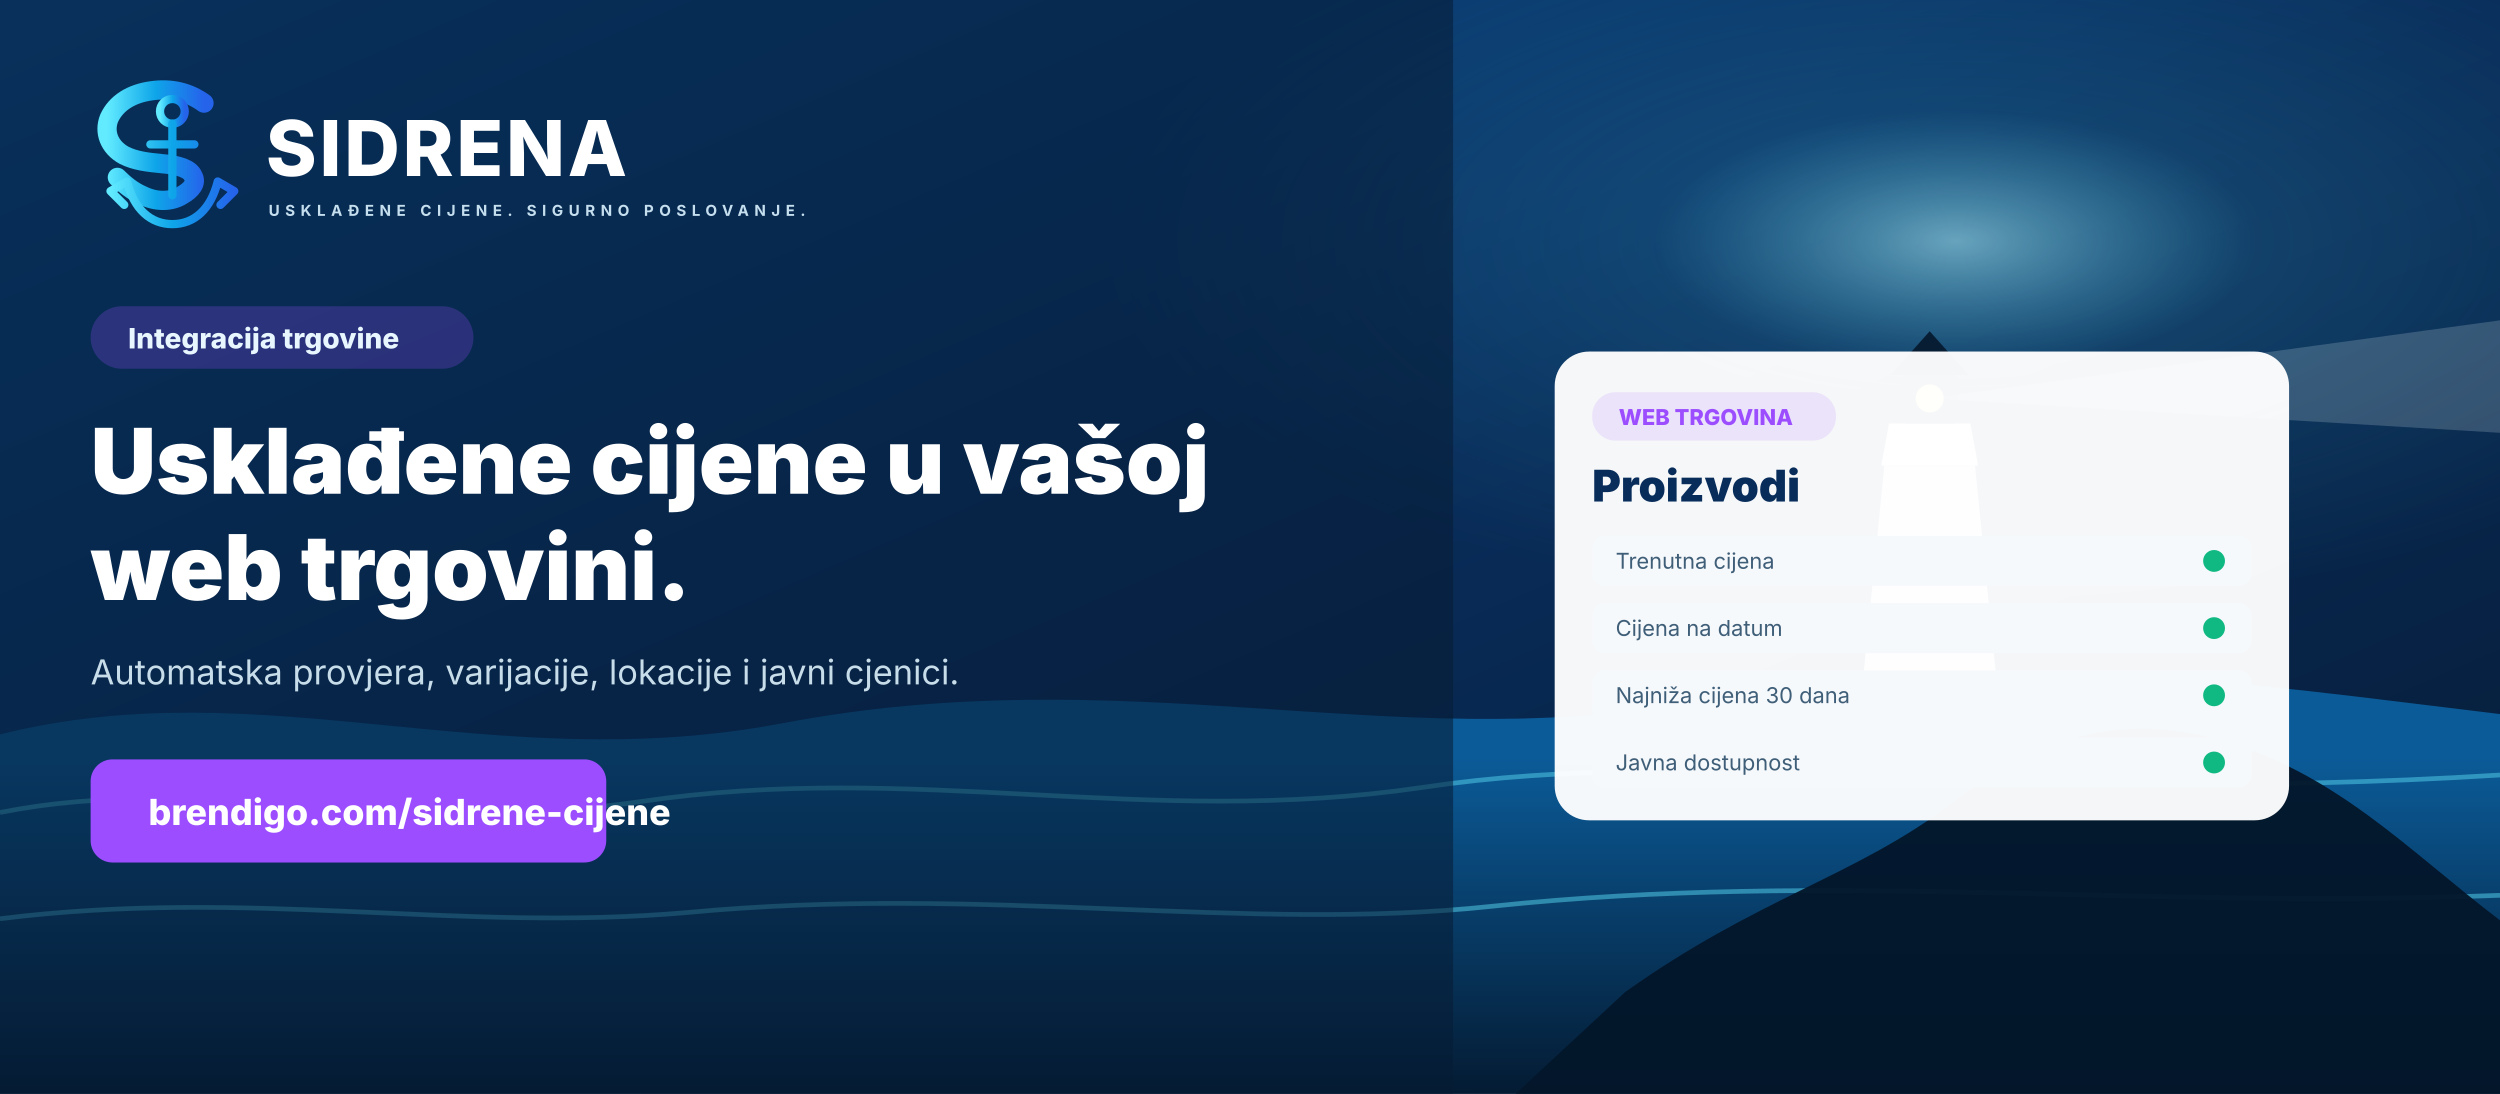
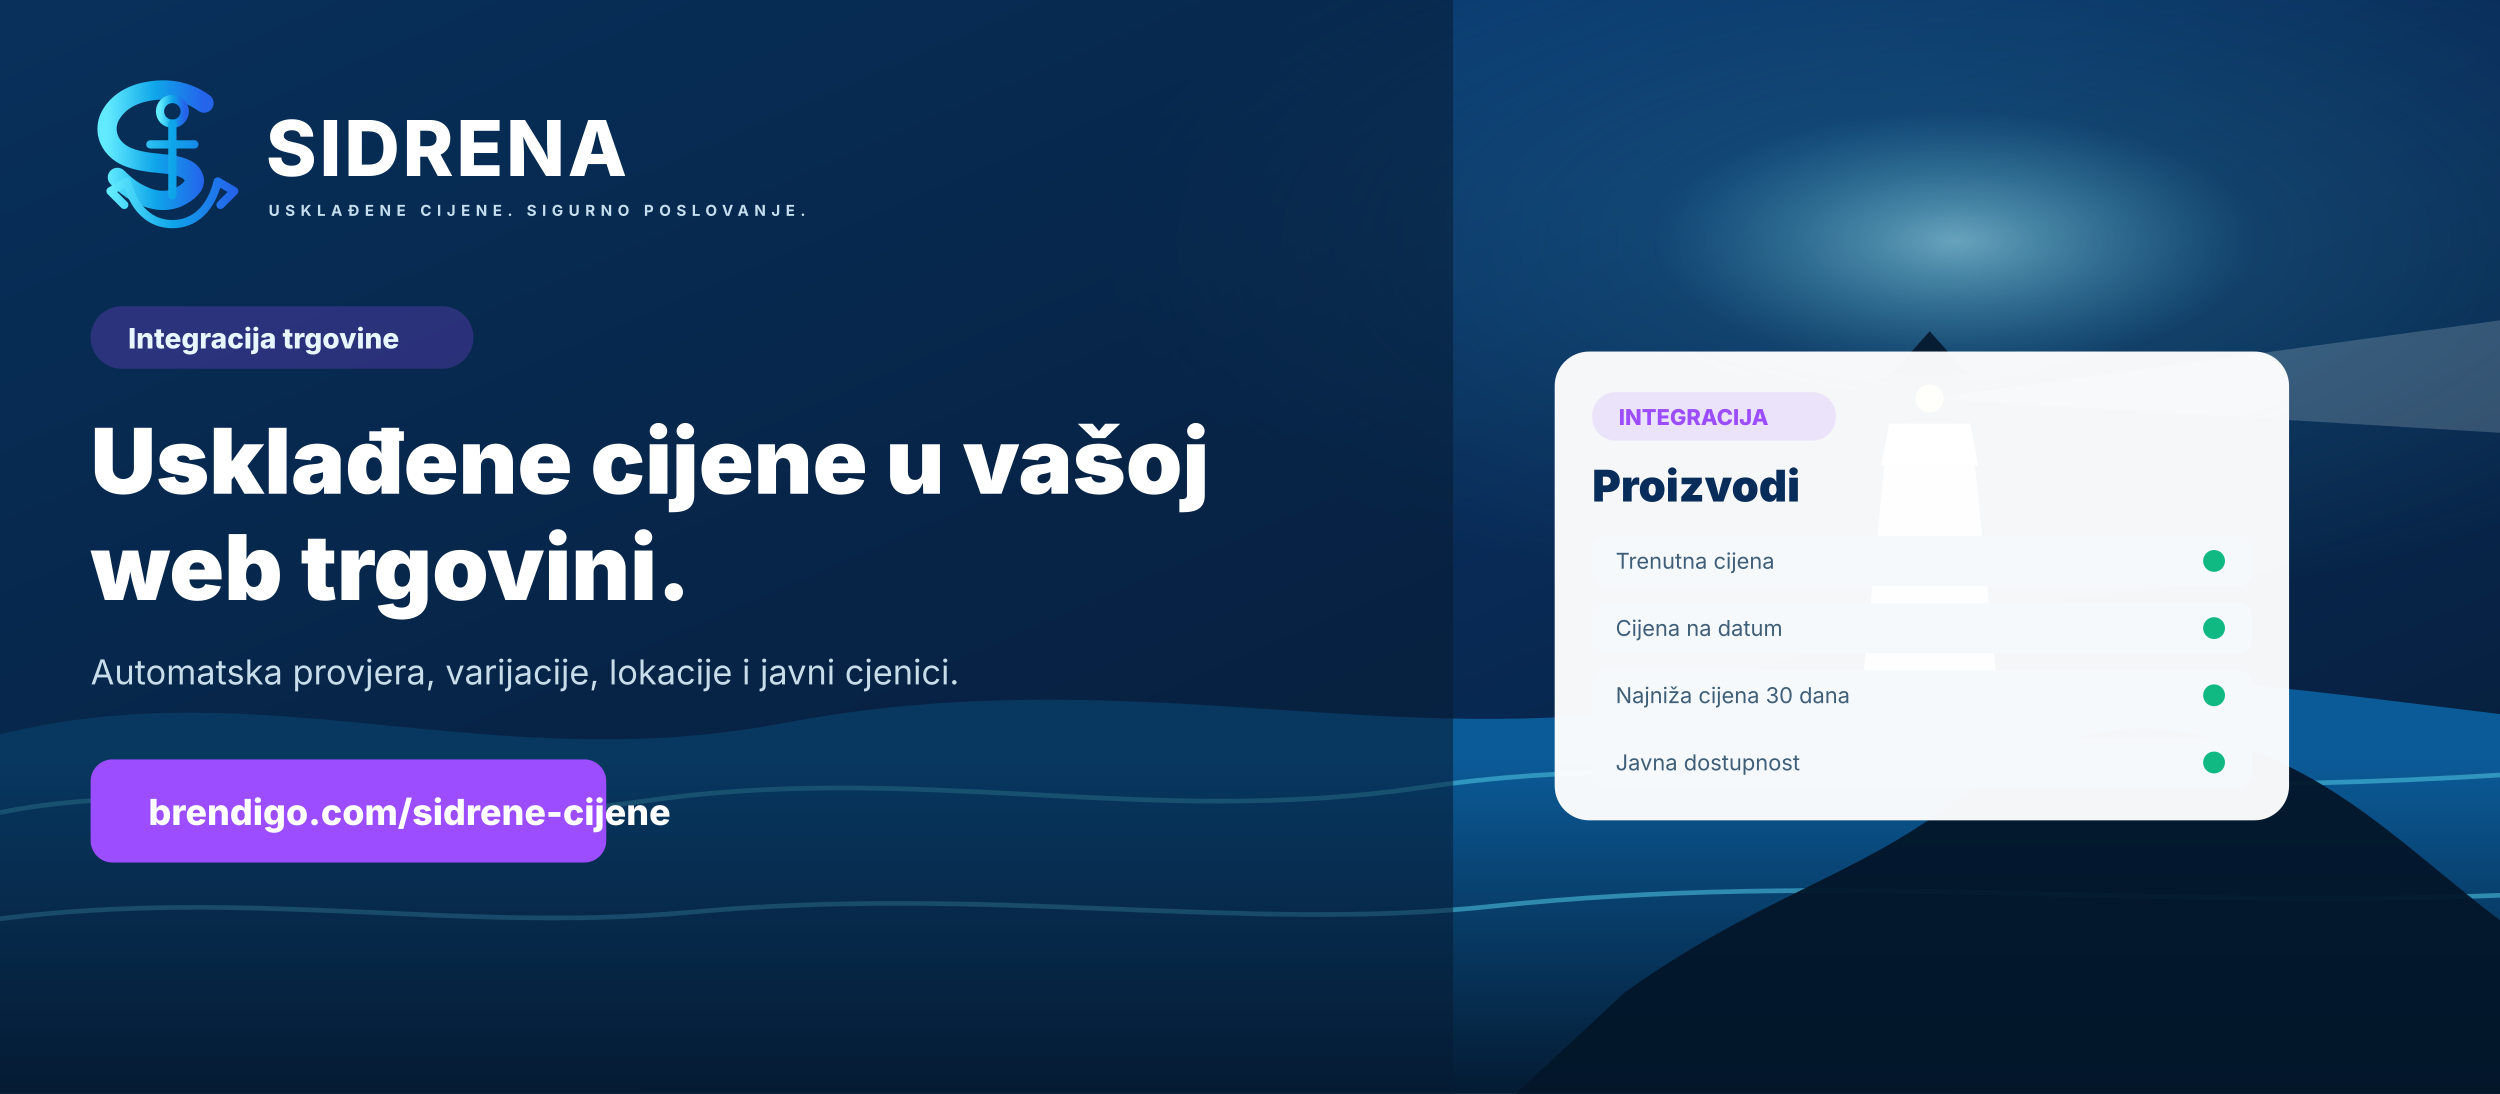
<svg xmlns="http://www.w3.org/2000/svg" viewBox="0 0 1600 700" role="img" aria-labelledby="t">
  <defs>
    <linearGradient id="sky" x1="0" y1="0" x2="1" y2="1">
      <stop stop-color="#0B4C8D" />
      <stop offset=".48" stop-color="#082D5B" />
      <stop offset="1" stop-color="#061A33" />
    </linearGradient>
    <linearGradient id="sea" x1="0" y1=".2" x2="0" y2="1">
      <stop stop-color="#0B5B98" />
      <stop offset="1" stop-color="#041B33" />
    </linearGradient>
    <linearGradient id="cyan" x1="0" y1="0" x2="1" y2="0">
      <stop stop-color="#62EBFF" />
      <stop offset=".5" stop-color="#0EA5E9" />
      <stop offset="1" stop-color="#2563EB" />
    </linearGradient>
    <radialGradient id="glow" cx=".78" cy=".22" r=".34">
      <stop stop-color="#A8F3FF" stop-opacity=".6" />
      <stop offset=".35" stop-color="#4CCBEA" stop-opacity=".14" />
      <stop offset="1" stop-color="#4CCBEA" stop-opacity="0" />
    </radialGradient>
  </defs>
  <rect width="1600" height="700" fill="url(#sky)" />
  <rect width="1600" height="700" fill="url(#glow)" />
  <path d="M0 470c168-42 315 28 500-7 220-42 390 20 580-13 210-37 352-13 520 7v243H0z" fill="url(#sea)" />
  <g opacity=".52" fill="none" stroke="#53CFE9" stroke-width="3">
    <path d="M0 520c130-26 260 15 410-7 176-26 323 17 500-9 186-28 370 12 690-8" />
    <path d="M0 588c160-20 292 9 440-4 190-18 357 13 515-4 218-23 410 2 645-7" />
  </g>
  <path d="M1040 635c84-60 147-74 208-120 59-45 110-58 170-42 76 20 124 72 182 116v111H970z" fill="#03162A" opacity=".95" />
  <path d="M1192 438h86l-14-140h-58z" fill="#E6F0F4" />
  <path d="M1204 298h62l-5-27h-52z" fill="#FBFDFE" />
  <rect x="1217" y="240" width="36" height="31" rx="3" fill="#0B2A48" />
  <path d="M1210 240h50l-25-28z" fill="#071D34" />
  <circle cx="1235" cy="255" r="9" fill="#FFF4A6" />
  <path d="M1235 255L1600 205v72z" fill="#F4FFFF" opacity=".18" />
  <rect width="930" height="700" fill="#061A33" opacity=".56" />
  <g transform="translate(54 44) scale(0.88)">
    <g fill="none" stroke="url(#cyan)" stroke-linecap="round" stroke-linejoin="round">
      <path d="M87 25c-11-8-24-11-38-9-15 2-26 9-31 20-4 10 0 21 11 27 8 4 17 5 27 6 13 1 21 4 23 9 3 5-1 10-8 14-8 5-19 5-29 0-7-3-13-8-18-13" stroke-width="14" />
      <circle cx="64" cy="31" r="9" stroke-width="6" />
      <path d="M64 40v52M48 55h32M31 82c5 20 17 31 33 31s28-11 33-31M31 82l-12 7 10 10m68-17 12 7-10 10" stroke-width="6" />
    </g>
    <text x="132" y="78" fill="#fff" font-family="Inter,Segoe UI,Arial,sans-serif" font-size="56" font-weight="800" letter-spacing="2">SIDRENA</text>
    <text x="134" y="107" fill="#C6DFEF" font-family="Inter,Segoe UI,Arial,sans-serif" font-size="11" font-weight="700" letter-spacing="4">USKLAĐENE CIJENE. SIGURNO POSLOVANJE.</text>
  </g>
  <rect x="58" y="196" width="245" height="40" rx="20" fill="#9B4DFF" opacity=".24" />
  <text x="82" y="223" fill="#E8F7FF" font-family="Inter,Segoe UI,Arial,sans-serif" font-size="18" font-weight="800">Integracija trgovine</text>
  <text x="58" y="316" fill="#fff" font-family="Inter,Segoe UI,Arial,sans-serif" font-size="58" font-weight="850">Usklađene cijene u vašoj</text>
  <text x="58" y="384" fill="#fff" font-family="Inter,Segoe UI,Arial,sans-serif" font-size="58" font-weight="850">web trgovini.</text>
  <text x="58" y="438" fill="#C8DDEA" font-family="Inter,Segoe UI,Arial,sans-serif" font-size="22">Automatska provjera, varijacije, lokacije i javni cjenici.</text>
  <rect x="58" y="486" width="330" height="66" rx="14" fill="#9B4DFF" />
  <text x="95" y="528" fill="#fff" font-family="Inter,Segoe UI,Arial,sans-serif" font-size="23" font-weight="800">brendigo.com/sidrene-cijene</text>
  <g transform="translate(995 225)">
    <rect width="470" height="300" rx="22" fill="#fff" opacity=".96" />
    <rect x="24" y="26" width="156" height="31" rx="15" fill="#9B4DFF" opacity=".12" />
-     <text x="41" y="47" fill="#9B4DFF" font-family="Inter,Segoe UI,Arial,sans-serif" font-size="14" font-weight="800">WEB TRGOVINA</text>
+     <text x="41" y="47" fill="#9B4DFF" font-family="Inter,Segoe UI,Arial,sans-serif" font-size="14" font-weight="800">INTEGRACIJA</text>
    <text x="24" y="96" fill="#082D5B" font-family="Inter,Segoe UI,Arial,sans-serif" font-size="28" font-weight="850">Proizvodi</text>
    <rect x="24" y="118" width="422" height="32" rx="8" fill="#F6F9FC" />
    <text x="39" y="139" fill="#3F5E78" font-family="Inter,Segoe UI,Arial,sans-serif" font-size="14">Trenutna cijena</text>
    <circle cx="422" cy="134" r="7" fill="#10B981" />
    <rect x="24" y="161" width="422" height="32" rx="8" fill="#F6F9FC" />
    <text x="39" y="182" fill="#3F5E78" font-family="Inter,Segoe UI,Arial,sans-serif" font-size="14">Cijena na datum</text>
    <circle cx="422" cy="177" r="7" fill="#10B981" />
    <rect x="24" y="204" width="422" height="32" rx="8" fill="#F6F9FC" />
    <text x="39" y="225" fill="#3F5E78" font-family="Inter,Segoe UI,Arial,sans-serif" font-size="14">Najniža cijena 30 dana</text>
    <circle cx="422" cy="220" r="7" fill="#10B981" />
    <rect x="24" y="247" width="422" height="32" rx="8" fill="#F6F9FC" />
    <text x="39" y="268" fill="#3F5E78" font-family="Inter,Segoe UI,Arial,sans-serif" font-size="14">Javna dostupnost</text>
    <circle cx="422" cy="263" r="7" fill="#10B981" />
  </g>
</svg>
